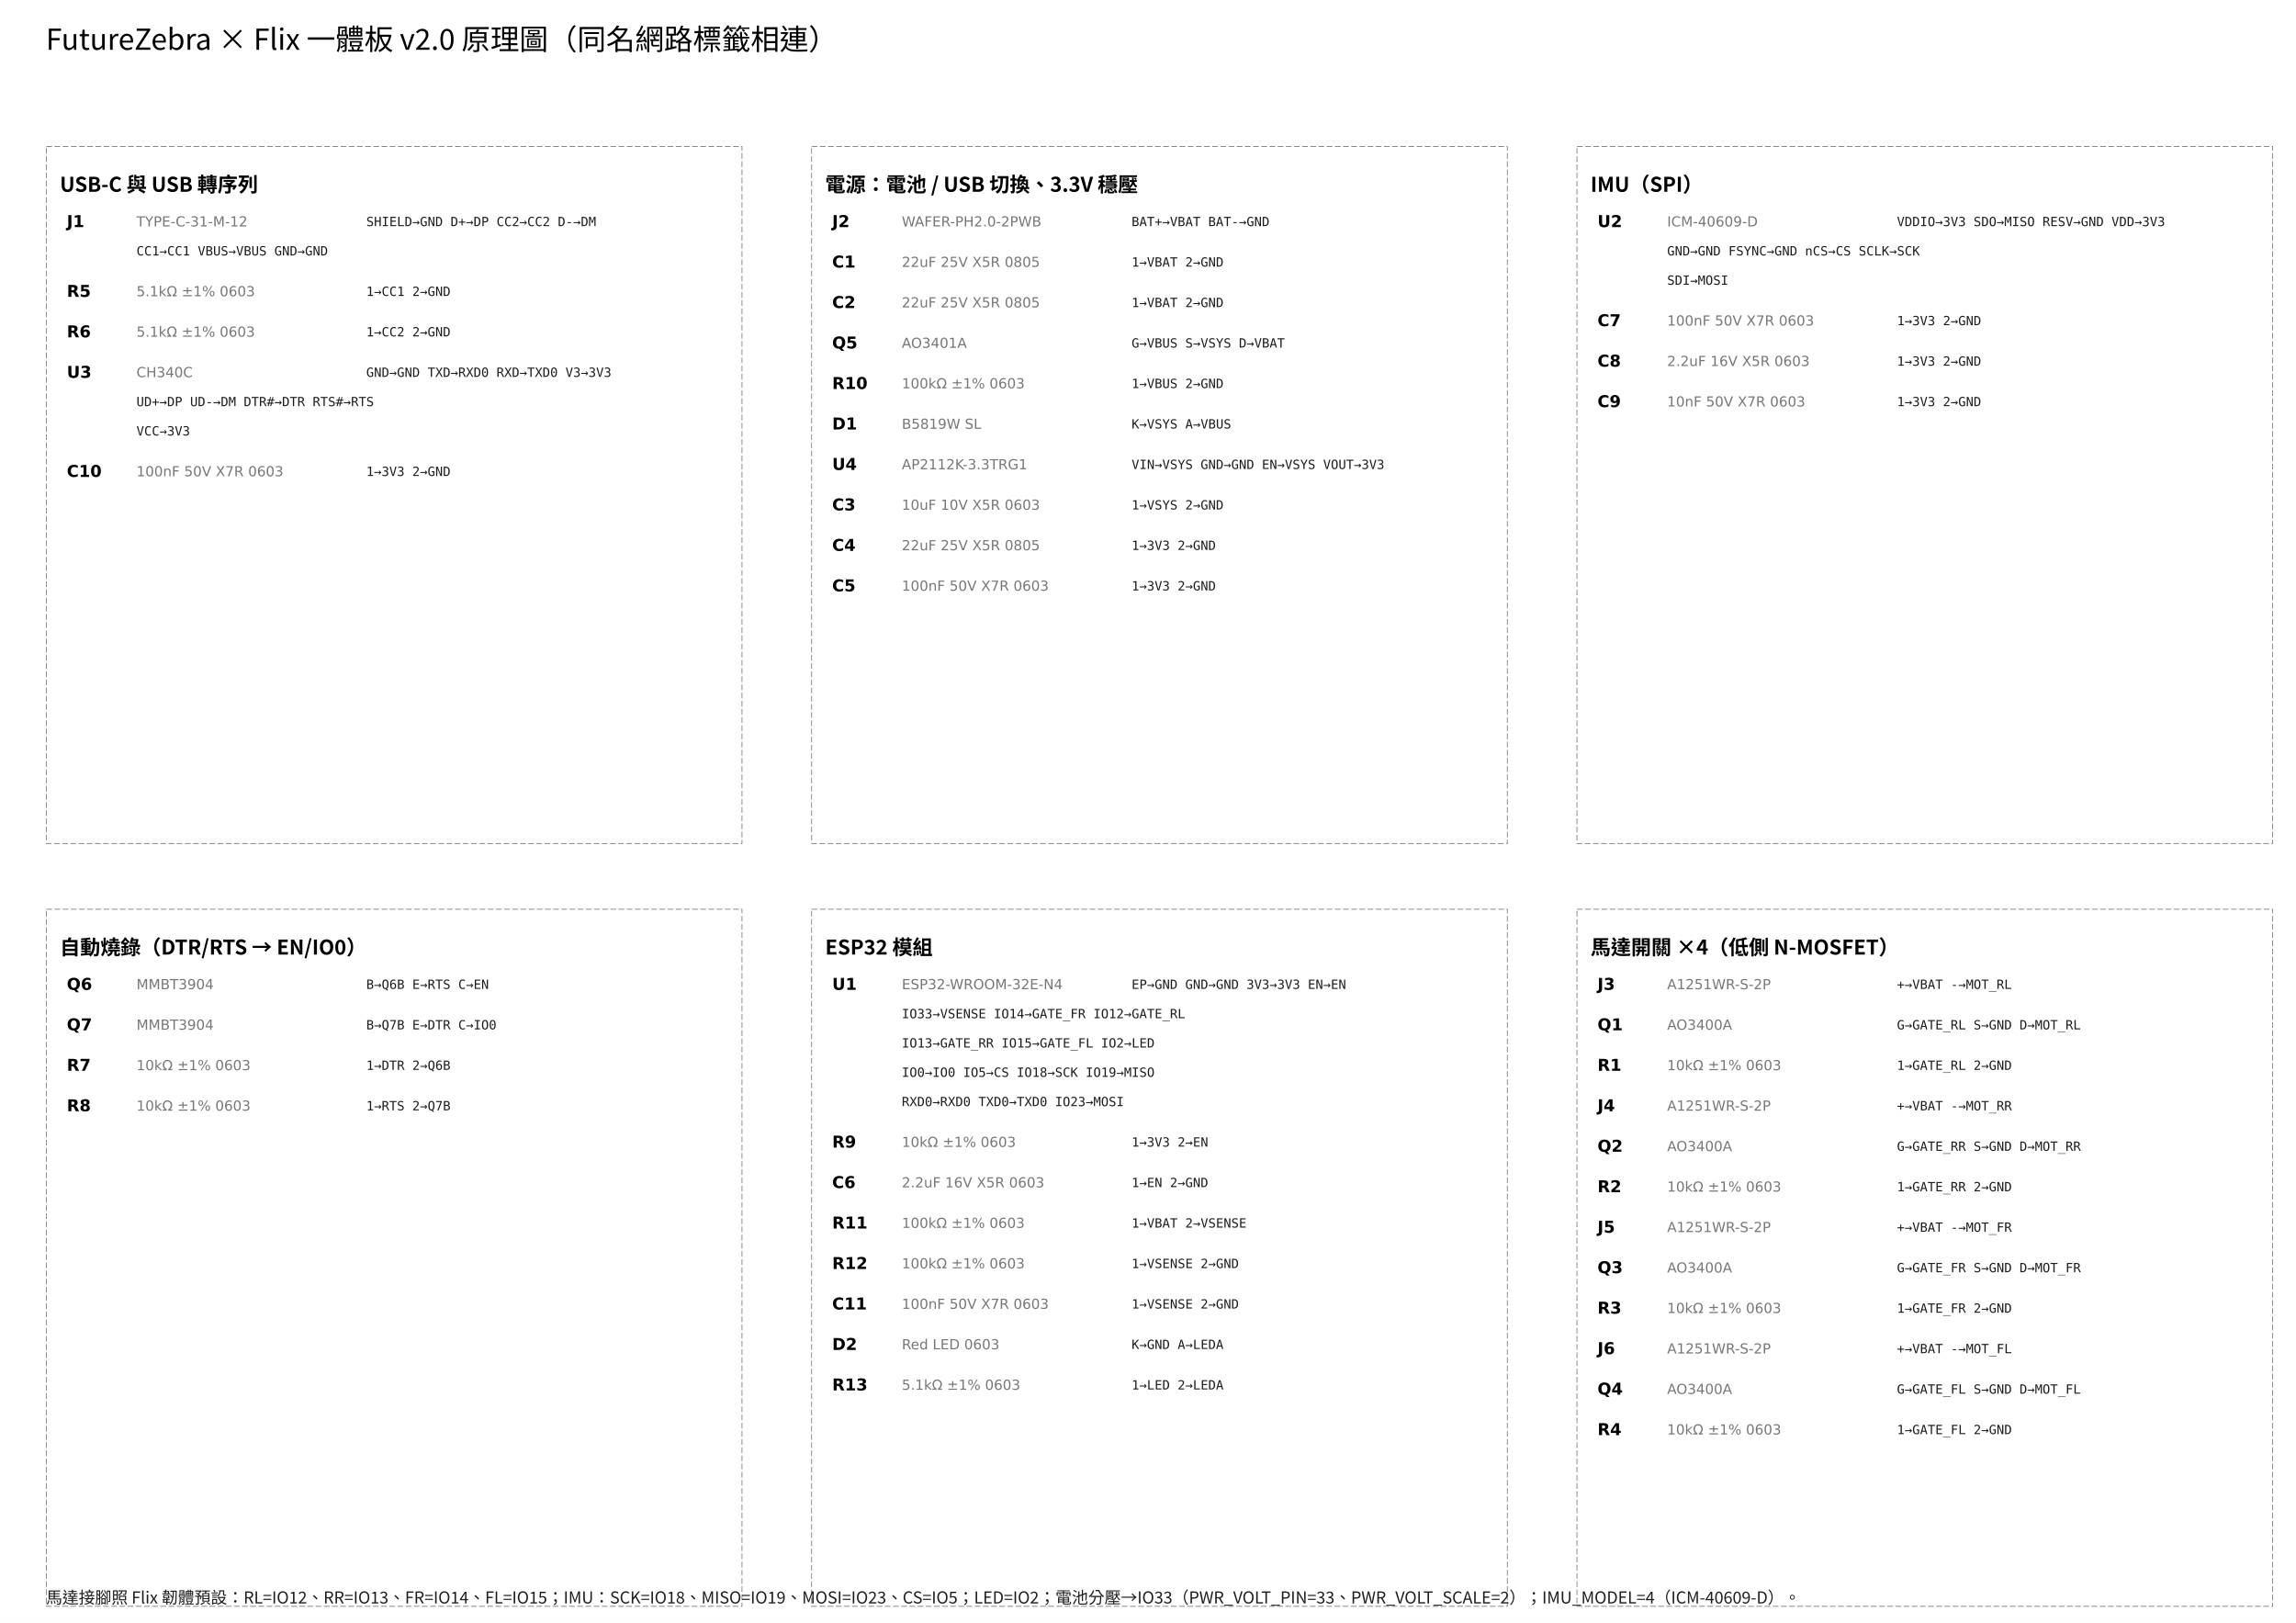
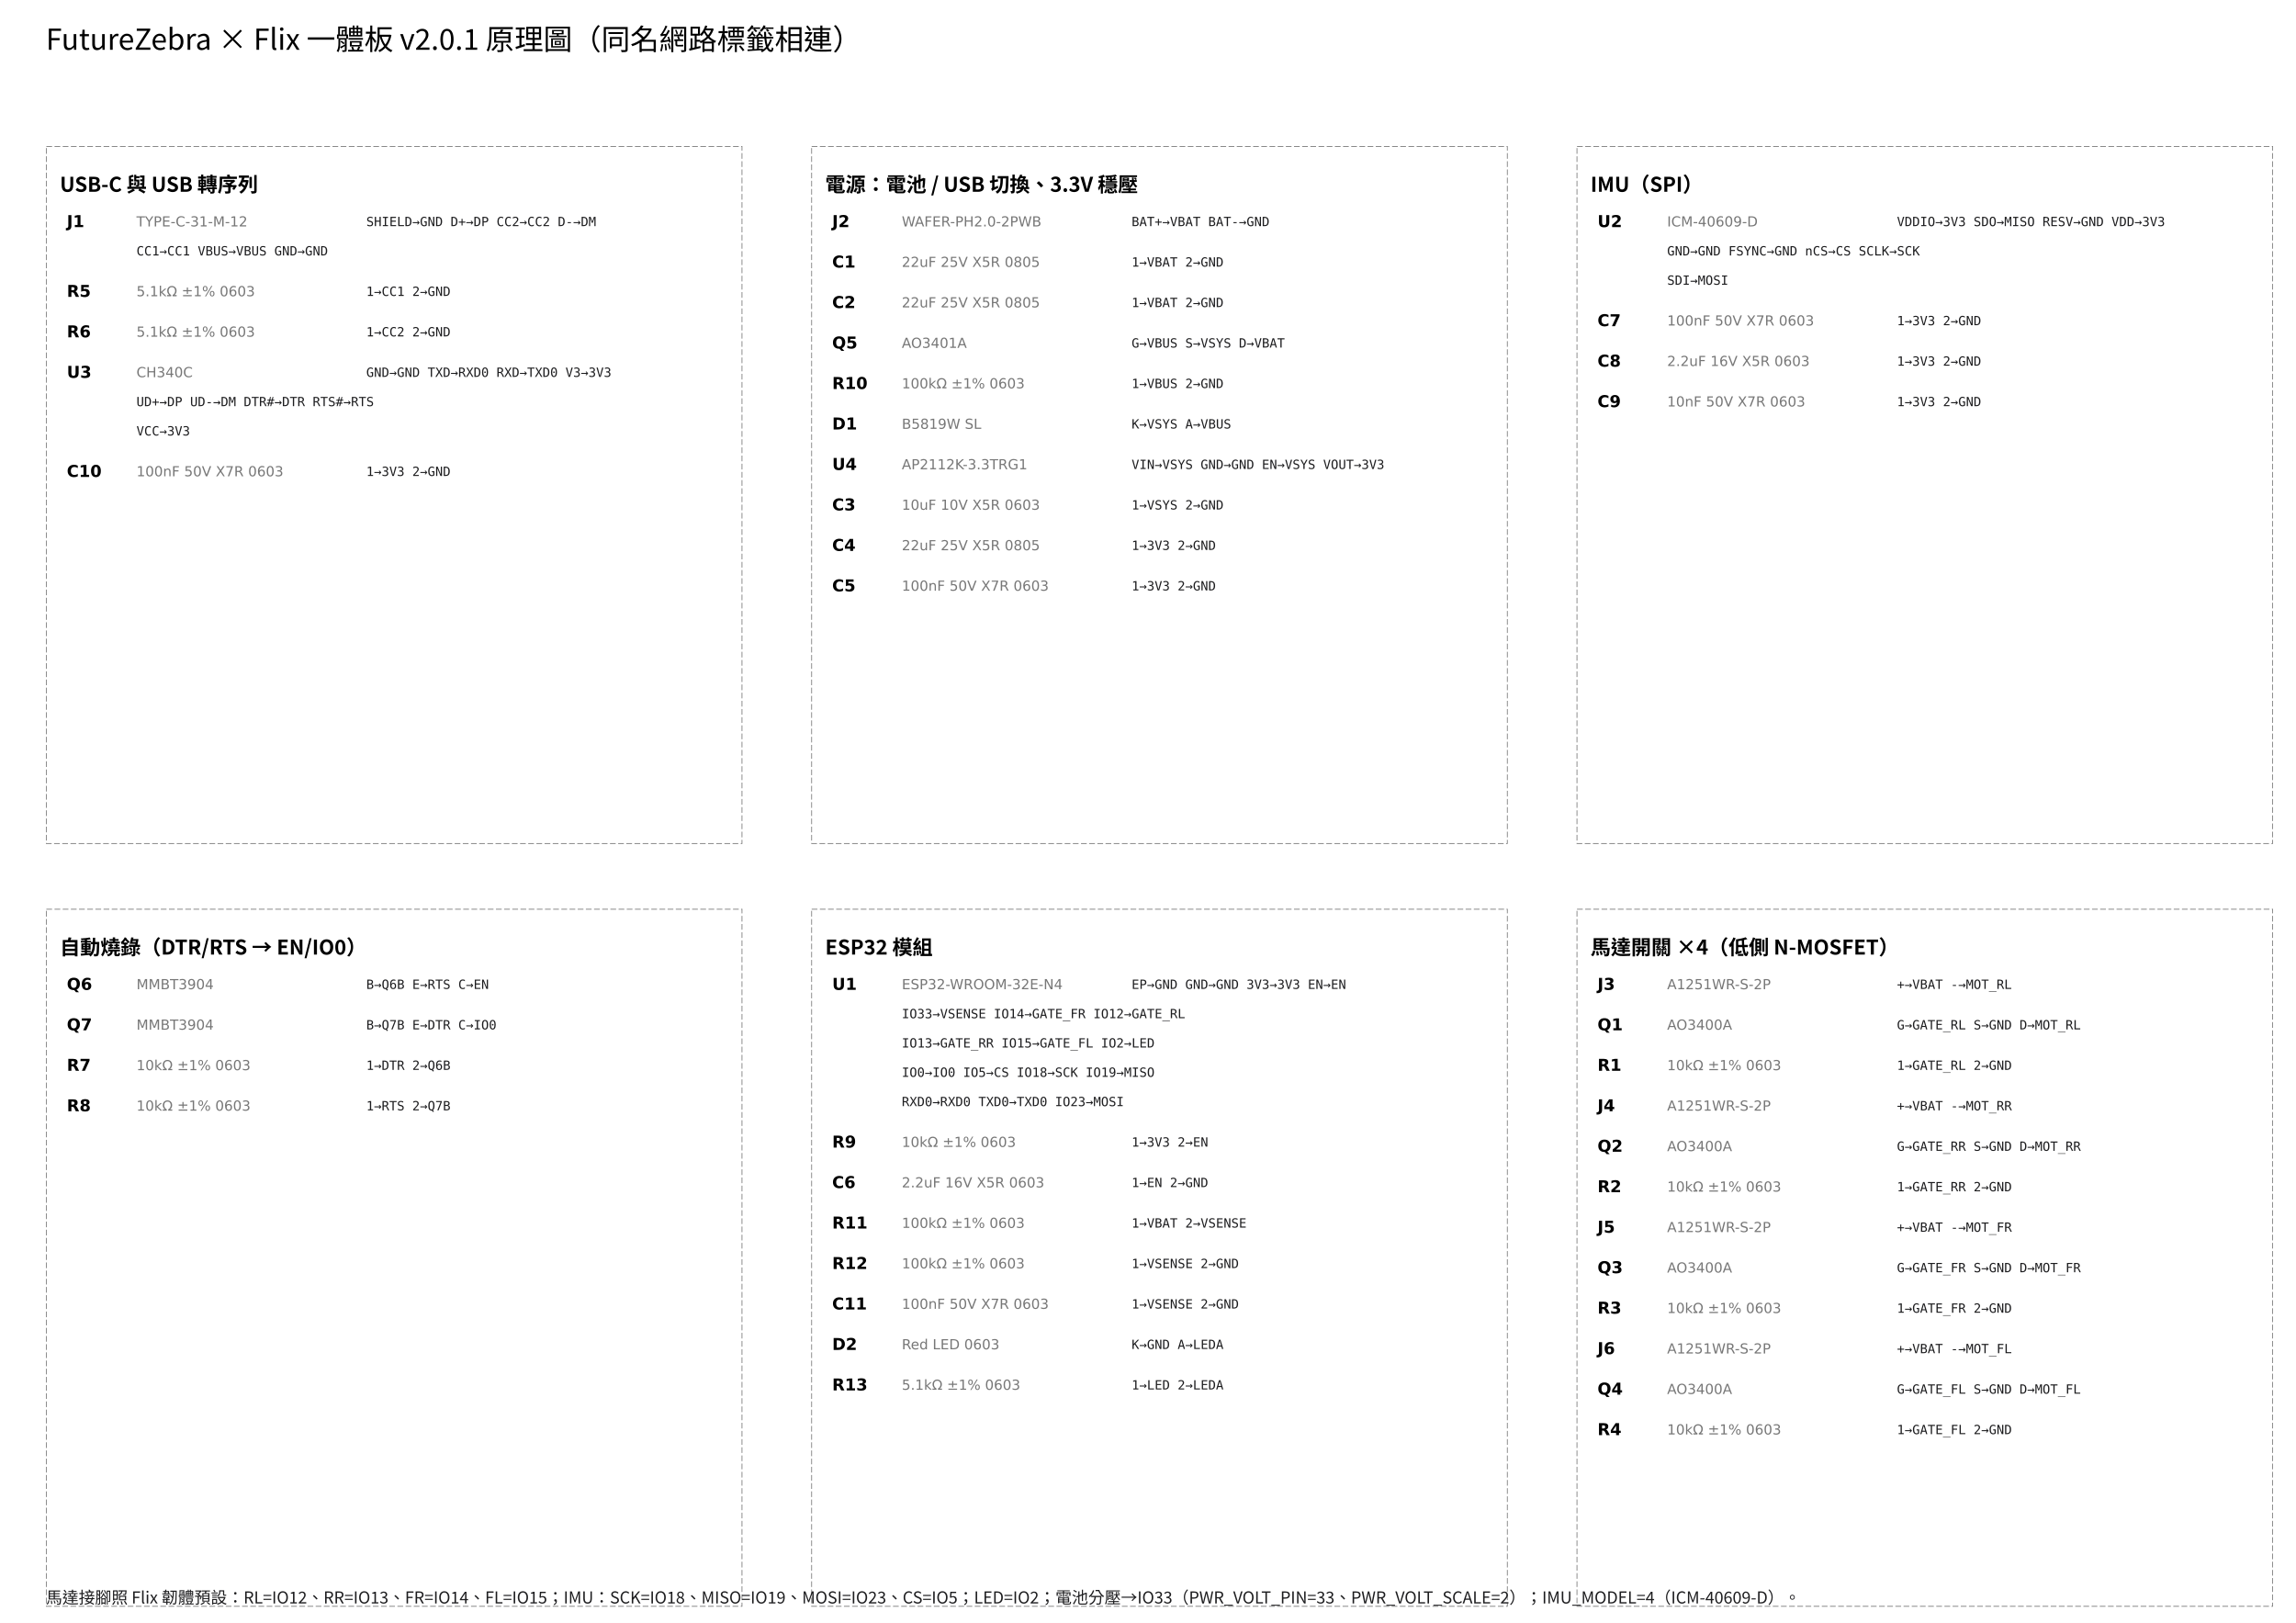
<svg xmlns="http://www.w3.org/2000/svg" width="1190.88pt" height="841.68pt" viewBox="0 0 1190.88 841.68" version="1.1">
  <defs>
    <style type="text/css">*{stroke-linejoin: round; stroke-linecap: butt}</style>
  </defs>
  <g id="figure_1">
    <g id="patch_1">
      <path d="M 0 841.68  L 1190.88 841.68  L 1190.88 0  L 0 0  z " style="fill: #ffffff" />
    </g>
    <g id="axes_1">
      <g id="patch_2">
-         <path d="M 23.818 437.674  L 385.051 437.674  L 385.051 75.751  L 23.818 75.751  L 23.818 437.674  z " clip-path="url(#p7e9103338e)" style="fill: none; stroke-dasharray: 2.96,1.28; stroke-dashoffset: 0; stroke: #777777; stroke-width: 0.8; stroke-linejoin: miter" />
+         <path d="M 23.818 437.674  L 385.051 437.674  L 385.051 75.751  L 23.818 75.751  L 23.818 437.674  z " clip-path="url(#p996e8b0c29)" style="fill: none; stroke-dasharray: 2.96,1.28; stroke-dashoffset: 0; stroke: #777777; stroke-width: 0.8; stroke-linejoin: miter" />
      </g>
      <g id="text_1">
        <text style="font-weight: 700; font-size: 10.5px; font-family: 'Noto Sans CJK TC', 'DejaVu Sans', 'Noto Sans CJK JP'; text-anchor: start" x="31.042" y="99.468" transform="rotate(-0 31.04227 99.4681)">USB-C 與 USB 轉序列</text>
      </g>
      <g id="text_2">
        <text style="font-weight: 700; font-size: 8.5px; font-family: 'DejaVu Sans'; text-anchor: start" x="34.655" y="117.771" transform="rotate(-0 34.65461 117.7707)">J1</text>
      </g>
      <g id="text_3">
        <text style="font-size: 7.2px; font-family: 'DejaVu Sans'; text-anchor: start; fill: #777777" x="70.778" y="117.433" transform="rotate(-0 70.77797 117.433)">TYPE-C-31-M-12</text>
      </g>
      <g id="text_4">
        <text style="font-size: 6.6px; font-family: 'DejaVu Sans Mono'; text-anchor: start; fill: #1d1d1f" x="189.985" y="117.277" transform="rotate(-0 189.9851 117.2771)">SHIELD→GND   D+→DP   CC2→CC2   D-→DM</text>
      </g>
      <g id="text_5">
        <text style="font-size: 6.6px; font-family: 'DejaVu Sans Mono'; text-anchor: start; fill: #1d1d1f" x="70.778" y="132.478" transform="rotate(-0 70.77797 132.4779)">CC1→CC1   VBUS→VBUS   GND→GND</text>
      </g>
      <g id="text_6">
        <text style="font-weight: 700; font-size: 8.5px; font-family: 'DejaVu Sans'; text-anchor: start" x="34.655" y="153.963" transform="rotate(-0 34.65461 153.9629)">R5</text>
      </g>
      <g id="text_7">
        <text style="font-size: 7.2px; font-family: 'DejaVu Sans'; text-anchor: start; fill: #777777" x="70.778" y="153.625" transform="rotate(-0 70.77797 153.6255)">5.1kΩ ±1% 0603</text>
      </g>
      <g id="text_8">
        <text style="font-size: 6.6px; font-family: 'DejaVu Sans Mono'; text-anchor: start; fill: #1d1d1f" x="189.985" y="153.469" transform="rotate(-0 189.9851 153.4694)">1→CC1   2→GND</text>
      </g>
      <g id="text_9">
        <text style="font-weight: 700; font-size: 8.5px; font-family: 'DejaVu Sans'; text-anchor: start" x="34.655" y="174.954" transform="rotate(-0 34.65461 174.9544)">R6</text>
      </g>
      <g id="text_10">
        <text style="font-size: 7.2px; font-family: 'DejaVu Sans'; text-anchor: start; fill: #777777" x="70.778" y="174.617" transform="rotate(-0 70.77797 174.617)">5.1kΩ ±1% 0603</text>
      </g>
      <g id="text_11">
        <text style="font-size: 6.6px; font-family: 'DejaVu Sans Mono'; text-anchor: start; fill: #1d1d1f" x="189.985" y="174.461" transform="rotate(-0 189.9851 174.4609)">1→CC2   2→GND</text>
      </g>
      <g id="text_12">
        <text style="font-weight: 700; font-size: 8.5px; font-family: 'DejaVu Sans'; text-anchor: start" x="34.655" y="195.946" transform="rotate(-0 34.65461 195.9459)">U3</text>
      </g>
      <g id="text_13">
        <text style="font-size: 7.2px; font-family: 'DejaVu Sans'; text-anchor: start; fill: #777777" x="70.778" y="195.608" transform="rotate(-0 70.77797 195.6082)">CH340C</text>
      </g>
      <g id="text_14">
        <text style="font-size: 6.6px; font-family: 'DejaVu Sans Mono'; text-anchor: start; fill: #1d1d1f" x="189.985" y="195.452" transform="rotate(-0 189.9851 195.4524)">GND→GND   TXD→RXD0   RXD→TXD0   V3→3V3</text>
      </g>
      <g id="text_15">
        <text style="font-size: 6.6px; font-family: 'DejaVu Sans Mono'; text-anchor: start; fill: #1d1d1f" x="70.778" y="210.653" transform="rotate(-0 70.77797 210.6531)">UD+→DP   UD-→DM   DTR#→DTR   RTS#→RTS</text>
      </g>
      <g id="text_16">
        <text style="font-size: 6.6px; font-family: 'DejaVu Sans Mono'; text-anchor: start; fill: #1d1d1f" x="70.778" y="225.854" transform="rotate(-0 70.77797 225.8538)">VCC→3V3</text>
      </g>
      <g id="text_17">
        <text style="font-weight: 700; font-size: 8.5px; font-family: 'DejaVu Sans'; text-anchor: start" x="34.655" y="247.339" transform="rotate(-0 34.65461 247.3389)">C10</text>
      </g>
      <g id="text_18">
        <text style="font-size: 7.2px; font-family: 'DejaVu Sans'; text-anchor: start; fill: #777777" x="70.778" y="247.001" transform="rotate(-0 70.77797 247.0012)">100nF 50V X7R 0603</text>
      </g>
      <g id="text_19">
        <text style="font-size: 6.6px; font-family: 'DejaVu Sans Mono'; text-anchor: start; fill: #1d1d1f" x="189.985" y="246.845" transform="rotate(-0 189.9851 246.8453)">1→3V3   2→GND</text>
      </g>
    </g>
    <g id="axes_2">
      <g id="patch_3">
-         <path d="M 23.818 833.263  L 385.051 833.263  L 385.051 471.341  L 23.818 471.341  L 23.818 833.263  z " clip-path="url(#p43cdf53a98)" style="fill: none; stroke-dasharray: 2.96,1.28; stroke-dashoffset: 0; stroke: #777777; stroke-width: 0.8; stroke-linejoin: miter" />
+         <path d="M 23.818 833.263  L 385.051 833.263  L 385.051 471.341  L 23.818 471.341  L 23.818 833.263  z " clip-path="url(#p8ce851bec1)" style="fill: none; stroke-dasharray: 2.96,1.28; stroke-dashoffset: 0; stroke: #777777; stroke-width: 0.8; stroke-linejoin: miter" />
      </g>
      <g id="text_20">
        <text style="font-weight: 700; font-size: 10.5px; font-family: 'Noto Sans CJK TC', 'DejaVu Sans', 'Noto Sans CJK JP'; text-anchor: start" x="31.042" y="495.058" transform="rotate(-0 31.04227 495.0577)">自動燒錄（DTR/RTS → EN/IO0）</text>
      </g>
      <g id="text_21">
        <text style="font-weight: 700; font-size: 8.5px; font-family: 'DejaVu Sans'; text-anchor: start" x="34.655" y="513.36" transform="rotate(-0 34.65461 513.3603)">Q6</text>
      </g>
      <g id="text_22">
        <text style="font-size: 7.2px; font-family: 'DejaVu Sans'; text-anchor: start; fill: #777777" x="70.778" y="513.023" transform="rotate(-0 70.77797 513.0226)">MMBT3904</text>
      </g>
      <g id="text_23">
        <text style="font-size: 6.6px; font-family: 'DejaVu Sans Mono'; text-anchor: start; fill: #1d1d1f" x="189.985" y="512.867" transform="rotate(-0 189.9851 512.8667)">B→Q6B   E→RTS   C→EN</text>
      </g>
      <g id="text_24">
        <text style="font-weight: 700; font-size: 8.5px; font-family: 'DejaVu Sans'; text-anchor: start" x="34.655" y="534.352" transform="rotate(-0 34.65461 534.3518)">Q7</text>
      </g>
      <g id="text_25">
        <text style="font-size: 7.2px; font-family: 'DejaVu Sans'; text-anchor: start; fill: #777777" x="70.778" y="534.014" transform="rotate(-0 70.77797 534.0141)">MMBT3904</text>
      </g>
      <g id="text_26">
        <text style="font-size: 6.6px; font-family: 'DejaVu Sans Mono'; text-anchor: start; fill: #1d1d1f" x="189.985" y="533.858" transform="rotate(-0 189.9851 533.8582)">B→Q7B   E→DTR   C→IO0</text>
      </g>
      <g id="text_27">
        <text style="font-weight: 700; font-size: 8.5px; font-family: 'DejaVu Sans'; text-anchor: start" x="34.655" y="555.343" transform="rotate(-0 34.65461 555.3433)">R7</text>
      </g>
      <g id="text_28">
        <text style="font-size: 7.2px; font-family: 'DejaVu Sans'; text-anchor: start; fill: #777777" x="70.778" y="555.006" transform="rotate(-0 70.77797 555.0059)">10kΩ ±1% 0603</text>
      </g>
      <g id="text_29">
        <text style="font-size: 6.6px; font-family: 'DejaVu Sans Mono'; text-anchor: start; fill: #1d1d1f" x="189.985" y="554.85" transform="rotate(-0 189.9851 554.8497)">1→DTR   2→Q6B</text>
      </g>
      <g id="text_30">
        <text style="font-weight: 700; font-size: 8.5px; font-family: 'DejaVu Sans'; text-anchor: start" x="34.655" y="576.335" transform="rotate(-0 34.65461 576.3348)">R8</text>
      </g>
      <g id="text_31">
        <text style="font-size: 7.2px; font-family: 'DejaVu Sans'; text-anchor: start; fill: #777777" x="70.778" y="575.997" transform="rotate(-0 70.77797 575.9974)">10kΩ ±1% 0603</text>
      </g>
      <g id="text_32">
        <text style="font-size: 6.6px; font-family: 'DejaVu Sans Mono'; text-anchor: start; fill: #1d1d1f" x="189.985" y="575.841" transform="rotate(-0 189.9851 575.8412)">1→RTS   2→Q7B</text>
      </g>
    </g>
    <g id="axes_3">
      <g id="patch_4">
-         <path d="M 420.778 437.674  L 782.011 437.674  L 782.011 75.751  L 420.778 75.751  L 420.778 437.674  z " clip-path="url(#p7753837fd7)" style="fill: none; stroke-dasharray: 2.96,1.28; stroke-dashoffset: 0; stroke: #777777; stroke-width: 0.8; stroke-linejoin: miter" />
+         <path d="M 420.778 437.674  L 782.011 437.674  L 782.011 75.751  L 420.778 75.751  L 420.778 437.674  z " clip-path="url(#p0170c61664)" style="fill: none; stroke-dasharray: 2.96,1.28; stroke-dashoffset: 0; stroke: #777777; stroke-width: 0.8; stroke-linejoin: miter" />
      </g>
      <g id="text_33">
        <text style="font-weight: 700; font-size: 10.5px; font-family: 'Noto Sans CJK TC', 'DejaVu Sans', 'Noto Sans CJK JP'; text-anchor: start" x="428.002" y="99.468" transform="rotate(-0 428.0023 99.4681)">電源：電池 / USB 切換、3.3V 穩壓</text>
      </g>
      <g id="text_34">
        <text style="font-weight: 700; font-size: 8.5px; font-family: 'DejaVu Sans'; text-anchor: start" x="431.615" y="117.771" transform="rotate(-0 431.6146 117.7707)">J2</text>
      </g>
      <g id="text_35">
        <text style="font-size: 7.2px; font-family: 'DejaVu Sans'; text-anchor: start; fill: #777777" x="467.738" y="117.433" transform="rotate(-0 467.738 117.433)">WAFER-PH2.0-2PWB</text>
      </g>
      <g id="text_36">
        <text style="font-size: 6.6px; font-family: 'DejaVu Sans Mono'; text-anchor: start; fill: #1d1d1f" x="586.945" y="117.277" transform="rotate(-0 586.9451 117.2771)">BAT+→VBAT   BAT-→GND</text>
      </g>
      <g id="text_37">
        <text style="font-weight: 700; font-size: 8.5px; font-family: 'DejaVu Sans'; text-anchor: start" x="431.615" y="138.762" transform="rotate(-0 431.6146 138.7622)">C1</text>
      </g>
      <g id="text_38">
        <text style="font-size: 7.2px; font-family: 'DejaVu Sans'; text-anchor: start; fill: #777777" x="467.738" y="138.424" transform="rotate(-0 467.738 138.4245)">22uF 25V X5R 0805</text>
      </g>
      <g id="text_39">
        <text style="font-size: 6.6px; font-family: 'DejaVu Sans Mono'; text-anchor: start; fill: #1d1d1f" x="586.945" y="138.269" transform="rotate(-0 586.9451 138.2686)">1→VBAT   2→GND</text>
      </g>
      <g id="text_40">
        <text style="font-weight: 700; font-size: 8.5px; font-family: 'DejaVu Sans'; text-anchor: start" x="431.615" y="159.754" transform="rotate(-0 431.6146 159.7537)">C2</text>
      </g>
      <g id="text_41">
        <text style="font-size: 7.2px; font-family: 'DejaVu Sans'; text-anchor: start; fill: #777777" x="467.738" y="159.416" transform="rotate(-0 467.738 159.416)">22uF 25V X5R 0805</text>
      </g>
      <g id="text_42">
        <text style="font-size: 6.6px; font-family: 'DejaVu Sans Mono'; text-anchor: start; fill: #1d1d1f" x="586.945" y="159.26" transform="rotate(-0 586.9451 159.2601)">1→VBAT   2→GND</text>
      </g>
      <g id="text_43">
        <text style="font-weight: 700; font-size: 8.5px; font-family: 'DejaVu Sans'; text-anchor: start" x="431.615" y="180.745" transform="rotate(-0 431.6146 180.7452)">Q5</text>
      </g>
      <g id="text_44">
        <text style="font-size: 7.2px; font-family: 'DejaVu Sans'; text-anchor: start; fill: #777777" x="467.738" y="180.407" transform="rotate(-0 467.738 180.4075)">AO3401A</text>
      </g>
      <g id="text_45">
        <text style="font-size: 6.6px; font-family: 'DejaVu Sans Mono'; text-anchor: start; fill: #1d1d1f" x="586.945" y="180.252" transform="rotate(-0 586.9451 180.2516)">G→VBUS   S→VSYS   D→VBAT</text>
      </g>
      <g id="text_46">
        <text style="font-weight: 700; font-size: 8.5px; font-family: 'DejaVu Sans'; text-anchor: start" x="431.615" y="201.737" transform="rotate(-0 431.6146 201.7367)">R10</text>
      </g>
      <g id="text_47">
        <text style="font-size: 7.2px; font-family: 'DejaVu Sans'; text-anchor: start; fill: #777777" x="467.738" y="201.399" transform="rotate(-0 467.738 201.3993)">100kΩ ±1% 0603</text>
      </g>
      <g id="text_48">
        <text style="font-size: 6.6px; font-family: 'DejaVu Sans Mono'; text-anchor: start; fill: #1d1d1f" x="586.945" y="201.243" transform="rotate(-0 586.9451 201.2431)">1→VBUS   2→GND</text>
      </g>
      <g id="text_49">
        <text style="font-weight: 700; font-size: 8.5px; font-family: 'DejaVu Sans'; text-anchor: start" x="431.615" y="222.728" transform="rotate(-0 431.6146 222.7282)">D1</text>
      </g>
      <g id="text_50">
        <text style="font-size: 7.2px; font-family: 'DejaVu Sans'; text-anchor: start; fill: #777777" x="467.738" y="222.39" transform="rotate(-0 467.738 222.3905)">B5819W SL</text>
      </g>
      <g id="text_51">
        <text style="font-size: 6.6px; font-family: 'DejaVu Sans Mono'; text-anchor: start; fill: #1d1d1f" x="586.945" y="222.235" transform="rotate(-0 586.9451 222.2346)">K→VSYS   A→VBUS</text>
      </g>
      <g id="text_52">
        <text style="font-weight: 700; font-size: 8.5px; font-family: 'DejaVu Sans'; text-anchor: start" x="431.615" y="243.72" transform="rotate(-0 431.6146 243.7197)">U4</text>
      </g>
      <g id="text_53">
        <text style="font-size: 7.2px; font-family: 'DejaVu Sans'; text-anchor: start; fill: #777777" x="467.738" y="243.382" transform="rotate(-0 467.738 243.382)">AP2112K-3.3TRG1</text>
      </g>
      <g id="text_54">
        <text style="font-size: 6.6px; font-family: 'DejaVu Sans Mono'; text-anchor: start; fill: #1d1d1f" x="586.945" y="243.226" transform="rotate(-0 586.9451 243.2261)">VIN→VSYS   GND→GND   EN→VSYS   VOUT→3V3</text>
      </g>
      <g id="text_55">
        <text style="font-weight: 700; font-size: 8.5px; font-family: 'DejaVu Sans'; text-anchor: start" x="431.615" y="264.711" transform="rotate(-0 431.6146 264.7112)">C3</text>
      </g>
      <g id="text_56">
        <text style="font-size: 7.2px; font-family: 'DejaVu Sans'; text-anchor: start; fill: #777777" x="467.738" y="264.373" transform="rotate(-0 467.738 264.3735)">10uF 10V X5R 0603</text>
      </g>
      <g id="text_57">
        <text style="font-size: 6.6px; font-family: 'DejaVu Sans Mono'; text-anchor: start; fill: #1d1d1f" x="586.945" y="264.218" transform="rotate(-0 586.9451 264.2176)">1→VSYS   2→GND</text>
      </g>
      <g id="text_58">
        <text style="font-weight: 700; font-size: 8.5px; font-family: 'DejaVu Sans'; text-anchor: start" x="431.615" y="285.703" transform="rotate(-0 431.6146 285.7027)">C4</text>
      </g>
      <g id="text_59">
        <text style="font-size: 7.2px; font-family: 'DejaVu Sans'; text-anchor: start; fill: #777777" x="467.738" y="285.365" transform="rotate(-0 467.738 285.365)">22uF 25V X5R 0805</text>
      </g>
      <g id="text_60">
        <text style="font-size: 6.6px; font-family: 'DejaVu Sans Mono'; text-anchor: start; fill: #1d1d1f" x="586.945" y="285.209" transform="rotate(-0 586.9451 285.2091)">1→3V3   2→GND</text>
      </g>
      <g id="text_61">
        <text style="font-weight: 700; font-size: 8.5px; font-family: 'DejaVu Sans'; text-anchor: start" x="431.615" y="306.694" transform="rotate(-0 431.6146 306.6942)">C5</text>
      </g>
      <g id="text_62">
        <text style="font-size: 7.2px; font-family: 'DejaVu Sans'; text-anchor: start; fill: #777777" x="467.738" y="306.356" transform="rotate(-0 467.738 306.3565)">100nF 50V X7R 0603</text>
      </g>
      <g id="text_63">
        <text style="font-size: 6.6px; font-family: 'DejaVu Sans Mono'; text-anchor: start; fill: #1d1d1f" x="586.945" y="306.201" transform="rotate(-0 586.9451 306.2006)">1→3V3   2→GND</text>
      </g>
    </g>
    <g id="axes_4">
      <g id="patch_5">
-         <path d="M 420.778 833.263  L 782.011 833.263  L 782.011 471.341  L 420.778 471.341  L 420.778 833.263  z " clip-path="url(#p010431e707)" style="fill: none; stroke-dasharray: 2.96,1.28; stroke-dashoffset: 0; stroke: #777777; stroke-width: 0.8; stroke-linejoin: miter" />
+         <path d="M 420.778 833.263  L 782.011 833.263  L 782.011 471.341  L 420.778 471.341  L 420.778 833.263  z " clip-path="url(#p0a9111ab05)" style="fill: none; stroke-dasharray: 2.96,1.28; stroke-dashoffset: 0; stroke: #777777; stroke-width: 0.8; stroke-linejoin: miter" />
      </g>
      <g id="text_64">
        <text style="font-weight: 700; font-size: 10.5px; font-family: 'Noto Sans CJK TC', 'DejaVu Sans', 'Noto Sans CJK JP'; text-anchor: start" x="428.002" y="495.058" transform="rotate(-0 428.0023 495.0577)">ESP32 模組</text>
      </g>
      <g id="text_65">
        <text style="font-weight: 700; font-size: 8.5px; font-family: 'DejaVu Sans'; text-anchor: start" x="431.615" y="513.36" transform="rotate(-0 431.6146 513.3603)">U1</text>
      </g>
      <g id="text_66">
        <text style="font-size: 7.2px; font-family: 'DejaVu Sans'; text-anchor: start; fill: #777777" x="467.738" y="513.023" transform="rotate(-0 467.738 513.0226)">ESP32-WROOM-32E-N4</text>
      </g>
      <g id="text_67">
        <text style="font-size: 6.6px; font-family: 'DejaVu Sans Mono'; text-anchor: start; fill: #1d1d1f" x="586.945" y="512.867" transform="rotate(-0 586.9451 512.8667)">EP→GND   GND→GND   3V3→3V3   EN→EN</text>
      </g>
      <g id="text_68">
        <text style="font-size: 6.6px; font-family: 'DejaVu Sans Mono'; text-anchor: start; fill: #1d1d1f" x="467.738" y="528.067" transform="rotate(-0 467.738 528.0675)">IO33→VSENSE   IO14→GATE_FR   IO12→GATE_RL</text>
      </g>
      <g id="text_69">
        <text style="font-size: 6.6px; font-family: 'DejaVu Sans Mono'; text-anchor: start; fill: #1d1d1f" x="467.738" y="543.268" transform="rotate(-0 467.738 543.2682)">IO13→GATE_RR   IO15→GATE_FL   IO2→LED</text>
      </g>
      <g id="text_70">
        <text style="font-size: 6.6px; font-family: 'DejaVu Sans Mono'; text-anchor: start; fill: #1d1d1f" x="467.738" y="558.469" transform="rotate(-0 467.738 558.4689)">IO0→IO0   IO5→CS   IO18→SCK   IO19→MISO</text>
      </g>
      <g id="text_71">
        <text style="font-size: 6.6px; font-family: 'DejaVu Sans Mono'; text-anchor: start; fill: #1d1d1f" x="467.738" y="573.67" transform="rotate(-0 467.738 573.6697)">RXD0→RXD0   TXD0→TXD0   IO23→MOSI</text>
      </g>
      <g id="text_72">
        <text style="font-weight: 700; font-size: 8.5px; font-family: 'DejaVu Sans'; text-anchor: start" x="431.615" y="595.155" transform="rotate(-0 431.6146 595.1547)">R9</text>
      </g>
      <g id="text_73">
        <text style="font-size: 7.2px; font-family: 'DejaVu Sans'; text-anchor: start; fill: #777777" x="467.738" y="594.817" transform="rotate(-0 467.738 594.8173)">10kΩ ±1% 0603</text>
      </g>
      <g id="text_74">
        <text style="font-size: 6.6px; font-family: 'DejaVu Sans Mono'; text-anchor: start; fill: #1d1d1f" x="586.945" y="594.661" transform="rotate(-0 586.9451 594.6612)">1→3V3   2→EN</text>
      </g>
      <g id="text_75">
        <text style="font-weight: 700; font-size: 8.5px; font-family: 'DejaVu Sans'; text-anchor: start" x="431.615" y="616.146" transform="rotate(-0 431.6146 616.1462)">C6</text>
      </g>
      <g id="text_76">
        <text style="font-size: 7.2px; font-family: 'DejaVu Sans'; text-anchor: start; fill: #777777" x="467.738" y="615.809" transform="rotate(-0 467.738 615.8085)">2.2uF 16V X5R 0603</text>
      </g>
      <g id="text_77">
        <text style="font-size: 6.6px; font-family: 'DejaVu Sans Mono'; text-anchor: start; fill: #1d1d1f" x="586.945" y="615.653" transform="rotate(-0 586.9451 615.6527)">1→EN   2→GND</text>
      </g>
      <g id="text_78">
        <text style="font-weight: 700; font-size: 8.5px; font-family: 'DejaVu Sans'; text-anchor: start" x="431.615" y="637.138" transform="rotate(-0 431.6146 637.1377)">R11</text>
      </g>
      <g id="text_79">
        <text style="font-size: 7.2px; font-family: 'DejaVu Sans'; text-anchor: start; fill: #777777" x="467.738" y="636.8" transform="rotate(-0 467.738 636.8003)">100kΩ ±1% 0603</text>
      </g>
      <g id="text_80">
        <text style="font-size: 6.6px; font-family: 'DejaVu Sans Mono'; text-anchor: start; fill: #1d1d1f" x="586.945" y="636.644" transform="rotate(-0 586.9451 636.6442)">1→VBAT   2→VSENSE</text>
      </g>
      <g id="text_81">
        <text style="font-weight: 700; font-size: 8.5px; font-family: 'DejaVu Sans'; text-anchor: start" x="431.615" y="658.129" transform="rotate(-0 431.6146 658.1292)">R12</text>
      </g>
      <g id="text_82">
        <text style="font-size: 7.2px; font-family: 'DejaVu Sans'; text-anchor: start; fill: #777777" x="467.738" y="657.792" transform="rotate(-0 467.738 657.7918)">100kΩ ±1% 0603</text>
      </g>
      <g id="text_83">
        <text style="font-size: 6.6px; font-family: 'DejaVu Sans Mono'; text-anchor: start; fill: #1d1d1f" x="586.945" y="657.636" transform="rotate(-0 586.9451 657.6357)">1→VSENSE   2→GND</text>
      </g>
      <g id="text_84">
        <text style="font-weight: 700; font-size: 8.5px; font-family: 'DejaVu Sans'; text-anchor: start" x="431.615" y="679.121" transform="rotate(-0 431.6146 679.1207)">C11</text>
      </g>
      <g id="text_85">
        <text style="font-size: 7.2px; font-family: 'DejaVu Sans'; text-anchor: start; fill: #777777" x="467.738" y="678.783" transform="rotate(-0 467.738 678.783)">100nF 50V X7R 0603</text>
      </g>
      <g id="text_86">
        <text style="font-size: 6.6px; font-family: 'DejaVu Sans Mono'; text-anchor: start; fill: #1d1d1f" x="586.945" y="678.627" transform="rotate(-0 586.9451 678.6272)">1→VSENSE   2→GND</text>
      </g>
      <g id="text_87">
        <text style="font-weight: 700; font-size: 8.5px; font-family: 'DejaVu Sans'; text-anchor: start" x="431.615" y="700.112" transform="rotate(-0 431.6146 700.1122)">D2</text>
      </g>
      <g id="text_88">
        <text style="font-size: 7.2px; font-family: 'DejaVu Sans'; text-anchor: start; fill: #777777" x="467.738" y="699.775" transform="rotate(-0 467.738 699.7748)">Red LED 0603</text>
      </g>
      <g id="text_89">
        <text style="font-size: 6.6px; font-family: 'DejaVu Sans Mono'; text-anchor: start; fill: #1d1d1f" x="586.945" y="699.619" transform="rotate(-0 586.9451 699.6187)">K→GND   A→LEDA</text>
      </g>
      <g id="text_90">
        <text style="font-weight: 700; font-size: 8.5px; font-family: 'DejaVu Sans'; text-anchor: start" x="431.615" y="721.104" transform="rotate(-0 431.6146 721.1037)">R13</text>
      </g>
      <g id="text_91">
        <text style="font-size: 7.2px; font-family: 'DejaVu Sans'; text-anchor: start; fill: #777777" x="467.738" y="720.766" transform="rotate(-0 467.738 720.7663)">5.1kΩ ±1% 0603</text>
      </g>
      <g id="text_92">
        <text style="font-size: 6.6px; font-family: 'DejaVu Sans Mono'; text-anchor: start; fill: #1d1d1f" x="586.945" y="720.61" transform="rotate(-0 586.9451 720.6102)">1→LED   2→LEDA</text>
      </g>
    </g>
    <g id="axes_5">
      <g id="patch_6">
-         <path d="M 817.738 437.674  L 1178.971 437.674  L 1178.971 75.751  L 817.738 75.751  L 817.738 437.674  z " clip-path="url(#pfb6c1fbe27)" style="fill: none; stroke-dasharray: 2.96,1.28; stroke-dashoffset: 0; stroke: #777777; stroke-width: 0.8; stroke-linejoin: miter" />
+         <path d="M 817.738 437.674  L 1178.971 437.674  L 1178.971 75.751  L 817.738 75.751  L 817.738 437.674  z " clip-path="url(#p6dc8d8ffdd)" style="fill: none; stroke-dasharray: 2.96,1.28; stroke-dashoffset: 0; stroke: #777777; stroke-width: 0.8; stroke-linejoin: miter" />
      </g>
      <g id="text_93">
        <text style="font-weight: 700; font-size: 10.5px; font-family: 'Noto Sans CJK TC', 'DejaVu Sans', 'Noto Sans CJK JP'; text-anchor: start" x="824.962" y="99.468" transform="rotate(-0 824.9623 99.4681)">IMU（SPI）</text>
      </g>
      <g id="text_94">
        <text style="font-weight: 700; font-size: 8.5px; font-family: 'DejaVu Sans'; text-anchor: start" x="828.575" y="117.771" transform="rotate(-0 828.5746 117.7707)">U2</text>
      </g>
      <g id="text_95">
        <text style="font-size: 7.2px; font-family: 'DejaVu Sans'; text-anchor: start; fill: #777777" x="864.698" y="117.433" transform="rotate(-0 864.698 117.433)">ICM-40609-D</text>
      </g>
      <g id="text_96">
        <text style="font-size: 6.6px; font-family: 'DejaVu Sans Mono'; text-anchor: start; fill: #1d1d1f" x="983.905" y="117.277" transform="rotate(-0 983.9051 117.2771)">VDDIO→3V3   SDO→MISO   RESV→GND   VDD→3V3</text>
      </g>
      <g id="text_97">
        <text style="font-size: 6.6px; font-family: 'DejaVu Sans Mono'; text-anchor: start; fill: #1d1d1f" x="864.698" y="132.478" transform="rotate(-0 864.698 132.4779)">GND→GND   FSYNC→GND   nCS→CS   SCLK→SCK</text>
      </g>
      <g id="text_98">
        <text style="font-size: 6.6px; font-family: 'DejaVu Sans Mono'; text-anchor: start; fill: #1d1d1f" x="864.698" y="147.679" transform="rotate(-0 864.698 147.6786)">SDI→MOSI</text>
      </g>
      <g id="text_99">
        <text style="font-weight: 700; font-size: 8.5px; font-family: 'DejaVu Sans'; text-anchor: start" x="828.575" y="169.164" transform="rotate(-0 828.5746 169.1637)">C7</text>
      </g>
      <g id="text_100">
        <text style="font-size: 7.2px; font-family: 'DejaVu Sans'; text-anchor: start; fill: #777777" x="864.698" y="168.826" transform="rotate(-0 864.698 168.826)">100nF 50V X7R 0603</text>
      </g>
      <g id="text_101">
        <text style="font-size: 6.6px; font-family: 'DejaVu Sans Mono'; text-anchor: start; fill: #1d1d1f" x="983.905" y="168.67" transform="rotate(-0 983.9051 168.6701)">1→3V3   2→GND</text>
      </g>
      <g id="text_102">
        <text style="font-weight: 700; font-size: 8.5px; font-family: 'DejaVu Sans'; text-anchor: start" x="828.575" y="190.155" transform="rotate(-0 828.5746 190.1552)">C8</text>
      </g>
      <g id="text_103">
        <text style="font-size: 7.2px; font-family: 'DejaVu Sans'; text-anchor: start; fill: #777777" x="864.698" y="189.817" transform="rotate(-0 864.698 189.8175)">2.2uF 16V X5R 0603</text>
      </g>
      <g id="text_104">
        <text style="font-size: 6.6px; font-family: 'DejaVu Sans Mono'; text-anchor: start; fill: #1d1d1f" x="983.905" y="189.662" transform="rotate(-0 983.9051 189.6616)">1→3V3   2→GND</text>
      </g>
      <g id="text_105">
        <text style="font-weight: 700; font-size: 8.5px; font-family: 'DejaVu Sans'; text-anchor: start" x="828.575" y="211.147" transform="rotate(-0 828.5746 211.1467)">C9</text>
      </g>
      <g id="text_106">
        <text style="font-size: 7.2px; font-family: 'DejaVu Sans'; text-anchor: start; fill: #777777" x="864.698" y="210.809" transform="rotate(-0 864.698 210.809)">10nF 50V X7R 0603</text>
      </g>
      <g id="text_107">
        <text style="font-size: 6.6px; font-family: 'DejaVu Sans Mono'; text-anchor: start; fill: #1d1d1f" x="983.905" y="210.653" transform="rotate(-0 983.9051 210.6531)">1→3V3   2→GND</text>
      </g>
    </g>
    <g id="axes_6">
      <g id="patch_7">
-         <path d="M 817.738 833.263  L 1178.971 833.263  L 1178.971 471.341  L 817.738 471.341  L 817.738 833.263  z " clip-path="url(#pc42a03accb)" style="fill: none; stroke-dasharray: 2.96,1.28; stroke-dashoffset: 0; stroke: #777777; stroke-width: 0.8; stroke-linejoin: miter" />
+         <path d="M 817.738 833.263  L 1178.971 833.263  L 1178.971 471.341  L 817.738 471.341  L 817.738 833.263  z " clip-path="url(#p7bb4587bad)" style="fill: none; stroke-dasharray: 2.96,1.28; stroke-dashoffset: 0; stroke: #777777; stroke-width: 0.8; stroke-linejoin: miter" />
      </g>
      <g id="text_108">
        <text style="font-weight: 700; font-size: 10.5px; font-family: 'Noto Sans CJK TC', 'DejaVu Sans', 'Noto Sans CJK JP'; text-anchor: start" x="824.962" y="495.058" transform="rotate(-0 824.9623 495.0577)">馬達開關 ×4（低側 N-MOSFET）</text>
      </g>
      <g id="text_109">
        <text style="font-weight: 700; font-size: 8.5px; font-family: 'DejaVu Sans'; text-anchor: start" x="828.575" y="513.36" transform="rotate(-0 828.5746 513.3603)">J3</text>
      </g>
      <g id="text_110">
        <text style="font-size: 7.2px; font-family: 'DejaVu Sans'; text-anchor: start; fill: #777777" x="864.698" y="513.023" transform="rotate(-0 864.698 513.0226)">A1251WR-S-2P</text>
      </g>
      <g id="text_111">
        <text style="font-size: 6.6px; font-family: 'DejaVu Sans Mono'; text-anchor: start; fill: #1d1d1f" x="983.905" y="512.867" transform="rotate(-0 983.9051 512.8667)">+→VBAT   -→MOT_RL</text>
      </g>
      <g id="text_112">
        <text style="font-weight: 700; font-size: 8.5px; font-family: 'DejaVu Sans'; text-anchor: start" x="828.575" y="534.352" transform="rotate(-0 828.5746 534.3518)">Q1</text>
      </g>
      <g id="text_113">
        <text style="font-size: 7.2px; font-family: 'DejaVu Sans'; text-anchor: start; fill: #777777" x="864.698" y="534.014" transform="rotate(-0 864.698 534.0141)">AO3400A</text>
      </g>
      <g id="text_114">
        <text style="font-size: 6.6px; font-family: 'DejaVu Sans Mono'; text-anchor: start; fill: #1d1d1f" x="983.905" y="533.858" transform="rotate(-0 983.9051 533.8582)">G→GATE_RL   S→GND   D→MOT_RL</text>
      </g>
      <g id="text_115">
        <text style="font-weight: 700; font-size: 8.5px; font-family: 'DejaVu Sans'; text-anchor: start" x="828.575" y="555.343" transform="rotate(-0 828.5746 555.3433)">R1</text>
      </g>
      <g id="text_116">
        <text style="font-size: 7.2px; font-family: 'DejaVu Sans'; text-anchor: start; fill: #777777" x="864.698" y="555.006" transform="rotate(-0 864.698 555.0059)">10kΩ ±1% 0603</text>
      </g>
      <g id="text_117">
        <text style="font-size: 6.6px; font-family: 'DejaVu Sans Mono'; text-anchor: start; fill: #1d1d1f" x="983.905" y="554.85" transform="rotate(-0 983.9051 554.8497)">1→GATE_RL   2→GND</text>
      </g>
      <g id="text_118">
        <text style="font-weight: 700; font-size: 8.5px; font-family: 'DejaVu Sans'; text-anchor: start" x="828.575" y="576.335" transform="rotate(-0 828.5746 576.3348)">J4</text>
      </g>
      <g id="text_119">
        <text style="font-size: 7.2px; font-family: 'DejaVu Sans'; text-anchor: start; fill: #777777" x="864.698" y="575.997" transform="rotate(-0 864.698 575.9971)">A1251WR-S-2P</text>
      </g>
      <g id="text_120">
        <text style="font-size: 6.6px; font-family: 'DejaVu Sans Mono'; text-anchor: start; fill: #1d1d1f" x="983.905" y="575.841" transform="rotate(-0 983.9051 575.8412)">+→VBAT   -→MOT_RR</text>
      </g>
      <g id="text_121">
        <text style="font-weight: 700; font-size: 8.5px; font-family: 'DejaVu Sans'; text-anchor: start" x="828.575" y="597.326" transform="rotate(-0 828.5746 597.3263)">Q2</text>
      </g>
      <g id="text_122">
        <text style="font-size: 7.2px; font-family: 'DejaVu Sans'; text-anchor: start; fill: #777777" x="864.698" y="596.989" transform="rotate(-0 864.698 596.9886)">AO3400A</text>
      </g>
      <g id="text_123">
        <text style="font-size: 6.6px; font-family: 'DejaVu Sans Mono'; text-anchor: start; fill: #1d1d1f" x="983.905" y="596.833" transform="rotate(-0 983.9051 596.8327)">G→GATE_RR   S→GND   D→MOT_RR</text>
      </g>
      <g id="text_124">
        <text style="font-weight: 700; font-size: 8.5px; font-family: 'DejaVu Sans'; text-anchor: start" x="828.575" y="618.318" transform="rotate(-0 828.5746 618.3178)">R2</text>
      </g>
      <g id="text_125">
        <text style="font-size: 7.2px; font-family: 'DejaVu Sans'; text-anchor: start; fill: #777777" x="864.698" y="617.98" transform="rotate(-0 864.698 617.9804)">10kΩ ±1% 0603</text>
      </g>
      <g id="text_126">
        <text style="font-size: 6.6px; font-family: 'DejaVu Sans Mono'; text-anchor: start; fill: #1d1d1f" x="983.905" y="617.824" transform="rotate(-0 983.9051 617.8242)">1→GATE_RR   2→GND</text>
      </g>
      <g id="text_127">
        <text style="font-weight: 700; font-size: 8.5px; font-family: 'DejaVu Sans'; text-anchor: start" x="828.575" y="639.309" transform="rotate(-0 828.5746 639.3093)">J5</text>
      </g>
      <g id="text_128">
        <text style="font-size: 7.2px; font-family: 'DejaVu Sans'; text-anchor: start; fill: #777777" x="864.698" y="638.972" transform="rotate(-0 864.698 638.9716)">A1251WR-S-2P</text>
      </g>
      <g id="text_129">
        <text style="font-size: 6.6px; font-family: 'DejaVu Sans Mono'; text-anchor: start; fill: #1d1d1f" x="983.905" y="638.816" transform="rotate(-0 983.9051 638.8157)">+→VBAT   -→MOT_FR</text>
      </g>
      <g id="text_130">
        <text style="font-weight: 700; font-size: 8.5px; font-family: 'DejaVu Sans'; text-anchor: start" x="828.575" y="660.301" transform="rotate(-0 828.5746 660.3008)">Q3</text>
      </g>
      <g id="text_131">
        <text style="font-size: 7.2px; font-family: 'DejaVu Sans'; text-anchor: start; fill: #777777" x="864.698" y="659.963" transform="rotate(-0 864.698 659.9631)">AO3400A</text>
      </g>
      <g id="text_132">
        <text style="font-size: 6.6px; font-family: 'DejaVu Sans Mono'; text-anchor: start; fill: #1d1d1f" x="983.905" y="659.807" transform="rotate(-0 983.9051 659.8072)">G→GATE_FR   S→GND   D→MOT_FR</text>
      </g>
      <g id="text_133">
        <text style="font-weight: 700; font-size: 8.5px; font-family: 'DejaVu Sans'; text-anchor: start" x="828.575" y="681.292" transform="rotate(-0 828.5746 681.2923)">R3</text>
      </g>
      <g id="text_134">
        <text style="font-size: 7.2px; font-family: 'DejaVu Sans'; text-anchor: start; fill: #777777" x="864.698" y="680.955" transform="rotate(-0 864.698 680.9549)">10kΩ ±1% 0603</text>
      </g>
      <g id="text_135">
        <text style="font-size: 6.6px; font-family: 'DejaVu Sans Mono'; text-anchor: start; fill: #1d1d1f" x="983.905" y="680.799" transform="rotate(-0 983.9051 680.7987)">1→GATE_FR   2→GND</text>
      </g>
      <g id="text_136">
        <text style="font-weight: 700; font-size: 8.5px; font-family: 'DejaVu Sans'; text-anchor: start" x="828.575" y="702.284" transform="rotate(-0 828.5746 702.2838)">J6</text>
      </g>
      <g id="text_137">
        <text style="font-size: 7.2px; font-family: 'DejaVu Sans'; text-anchor: start; fill: #777777" x="864.698" y="701.946" transform="rotate(-0 864.698 701.9461)">A1251WR-S-2P</text>
      </g>
      <g id="text_138">
        <text style="font-size: 6.6px; font-family: 'DejaVu Sans Mono'; text-anchor: start; fill: #1d1d1f" x="983.905" y="701.79" transform="rotate(-0 983.9051 701.7902)">+→VBAT   -→MOT_FL</text>
      </g>
      <g id="text_139">
        <text style="font-weight: 700; font-size: 8.5px; font-family: 'DejaVu Sans'; text-anchor: start" x="828.575" y="723.275" transform="rotate(-0 828.5746 723.2753)">Q4</text>
      </g>
      <g id="text_140">
        <text style="font-size: 7.2px; font-family: 'DejaVu Sans'; text-anchor: start; fill: #777777" x="864.698" y="722.938" transform="rotate(-0 864.698 722.9376)">AO3400A</text>
      </g>
      <g id="text_141">
        <text style="font-size: 6.6px; font-family: 'DejaVu Sans Mono'; text-anchor: start; fill: #1d1d1f" x="983.905" y="722.782" transform="rotate(-0 983.9051 722.7817)">G→GATE_FL   S→GND   D→MOT_FL</text>
      </g>
      <g id="text_142">
        <text style="font-weight: 700; font-size: 8.5px; font-family: 'DejaVu Sans'; text-anchor: start" x="828.575" y="744.267" transform="rotate(-0 828.5746 744.2668)">R4</text>
      </g>
      <g id="text_143">
        <text style="font-size: 7.2px; font-family: 'DejaVu Sans'; text-anchor: start; fill: #777777" x="864.698" y="743.929" transform="rotate(-0 864.698 743.9293)">10kΩ ±1% 0603</text>
      </g>
      <g id="text_144">
        <text style="font-size: 6.6px; font-family: 'DejaVu Sans Mono'; text-anchor: start; fill: #1d1d1f" x="983.905" y="743.773" transform="rotate(-0 983.9051 743.7732)">1→GATE_FL   2→GND</text>
      </g>
    </g>
    <g id="text_145">
-       <text style="font-size: 15px; font-family: 'Noto Sans CJK TC', 'DejaVu Sans', 'Noto Sans CJK JP'; text-anchor: start" x="23.818" y="25.825" transform="rotate(-0 23.8176 25.8252)">FutureZebra × Flix 一體板 v2.0 原理圖（同名網路標籤相連）</text>
+       <text style="font-size: 15px; font-family: 'Noto Sans CJK TC', 'DejaVu Sans', 'Noto Sans CJK JP'; text-anchor: start" x="23.818" y="25.825" transform="rotate(-0 23.8176 25.8252)">FutureZebra × Flix 一體板 v2.0.1 原理圖（同名網路標籤相連）</text>
    </g>
    <g id="text_146">
      <text style="font-size: 8.5px; font-family: 'Noto Sans CJK TC', 'DejaVu Sans', 'Noto Sans CJK JP'; text-anchor: start; fill: #1d1d1f" x="23.818" y="831.58" transform="rotate(-0 23.8176 831.5798)">馬達接腳照 Flix 韌體預設：RL=IO12、RR=IO13、FR=IO14、FL=IO15；IMU：SCK=IO18、MISO=IO19、MOSI=IO23、CS=IO5；LED=IO2；電池分壓→IO33（PWR_VOLT_PIN=33、PWR_VOLT_SCALE=2）；IMU_MODEL=4（ICM-40609-D）。</text>
    </g>
  </g>
  <defs>
-     <clipPath id="p7e9103338e">
+     <clipPath id="p996e8b0c29">
      <rect x="23.818" y="75.751" width="361.234" height="361.922" />
    </clipPath>
-     <clipPath id="p43cdf53a98">
+     <clipPath id="p8ce851bec1">
      <rect x="23.818" y="471.341" width="361.234" height="361.922" />
    </clipPath>
-     <clipPath id="p7753837fd7">
+     <clipPath id="p0170c61664">
      <rect x="420.778" y="75.751" width="361.234" height="361.922" />
    </clipPath>
-     <clipPath id="p010431e707">
+     <clipPath id="p0a9111ab05">
      <rect x="420.778" y="471.341" width="361.234" height="361.922" />
    </clipPath>
-     <clipPath id="pfb6c1fbe27">
+     <clipPath id="p6dc8d8ffdd">
      <rect x="817.738" y="75.751" width="361.234" height="361.922" />
    </clipPath>
-     <clipPath id="pc42a03accb">
+     <clipPath id="p7bb4587bad">
      <rect x="817.738" y="471.341" width="361.234" height="361.922" />
    </clipPath>
  </defs>
</svg>
